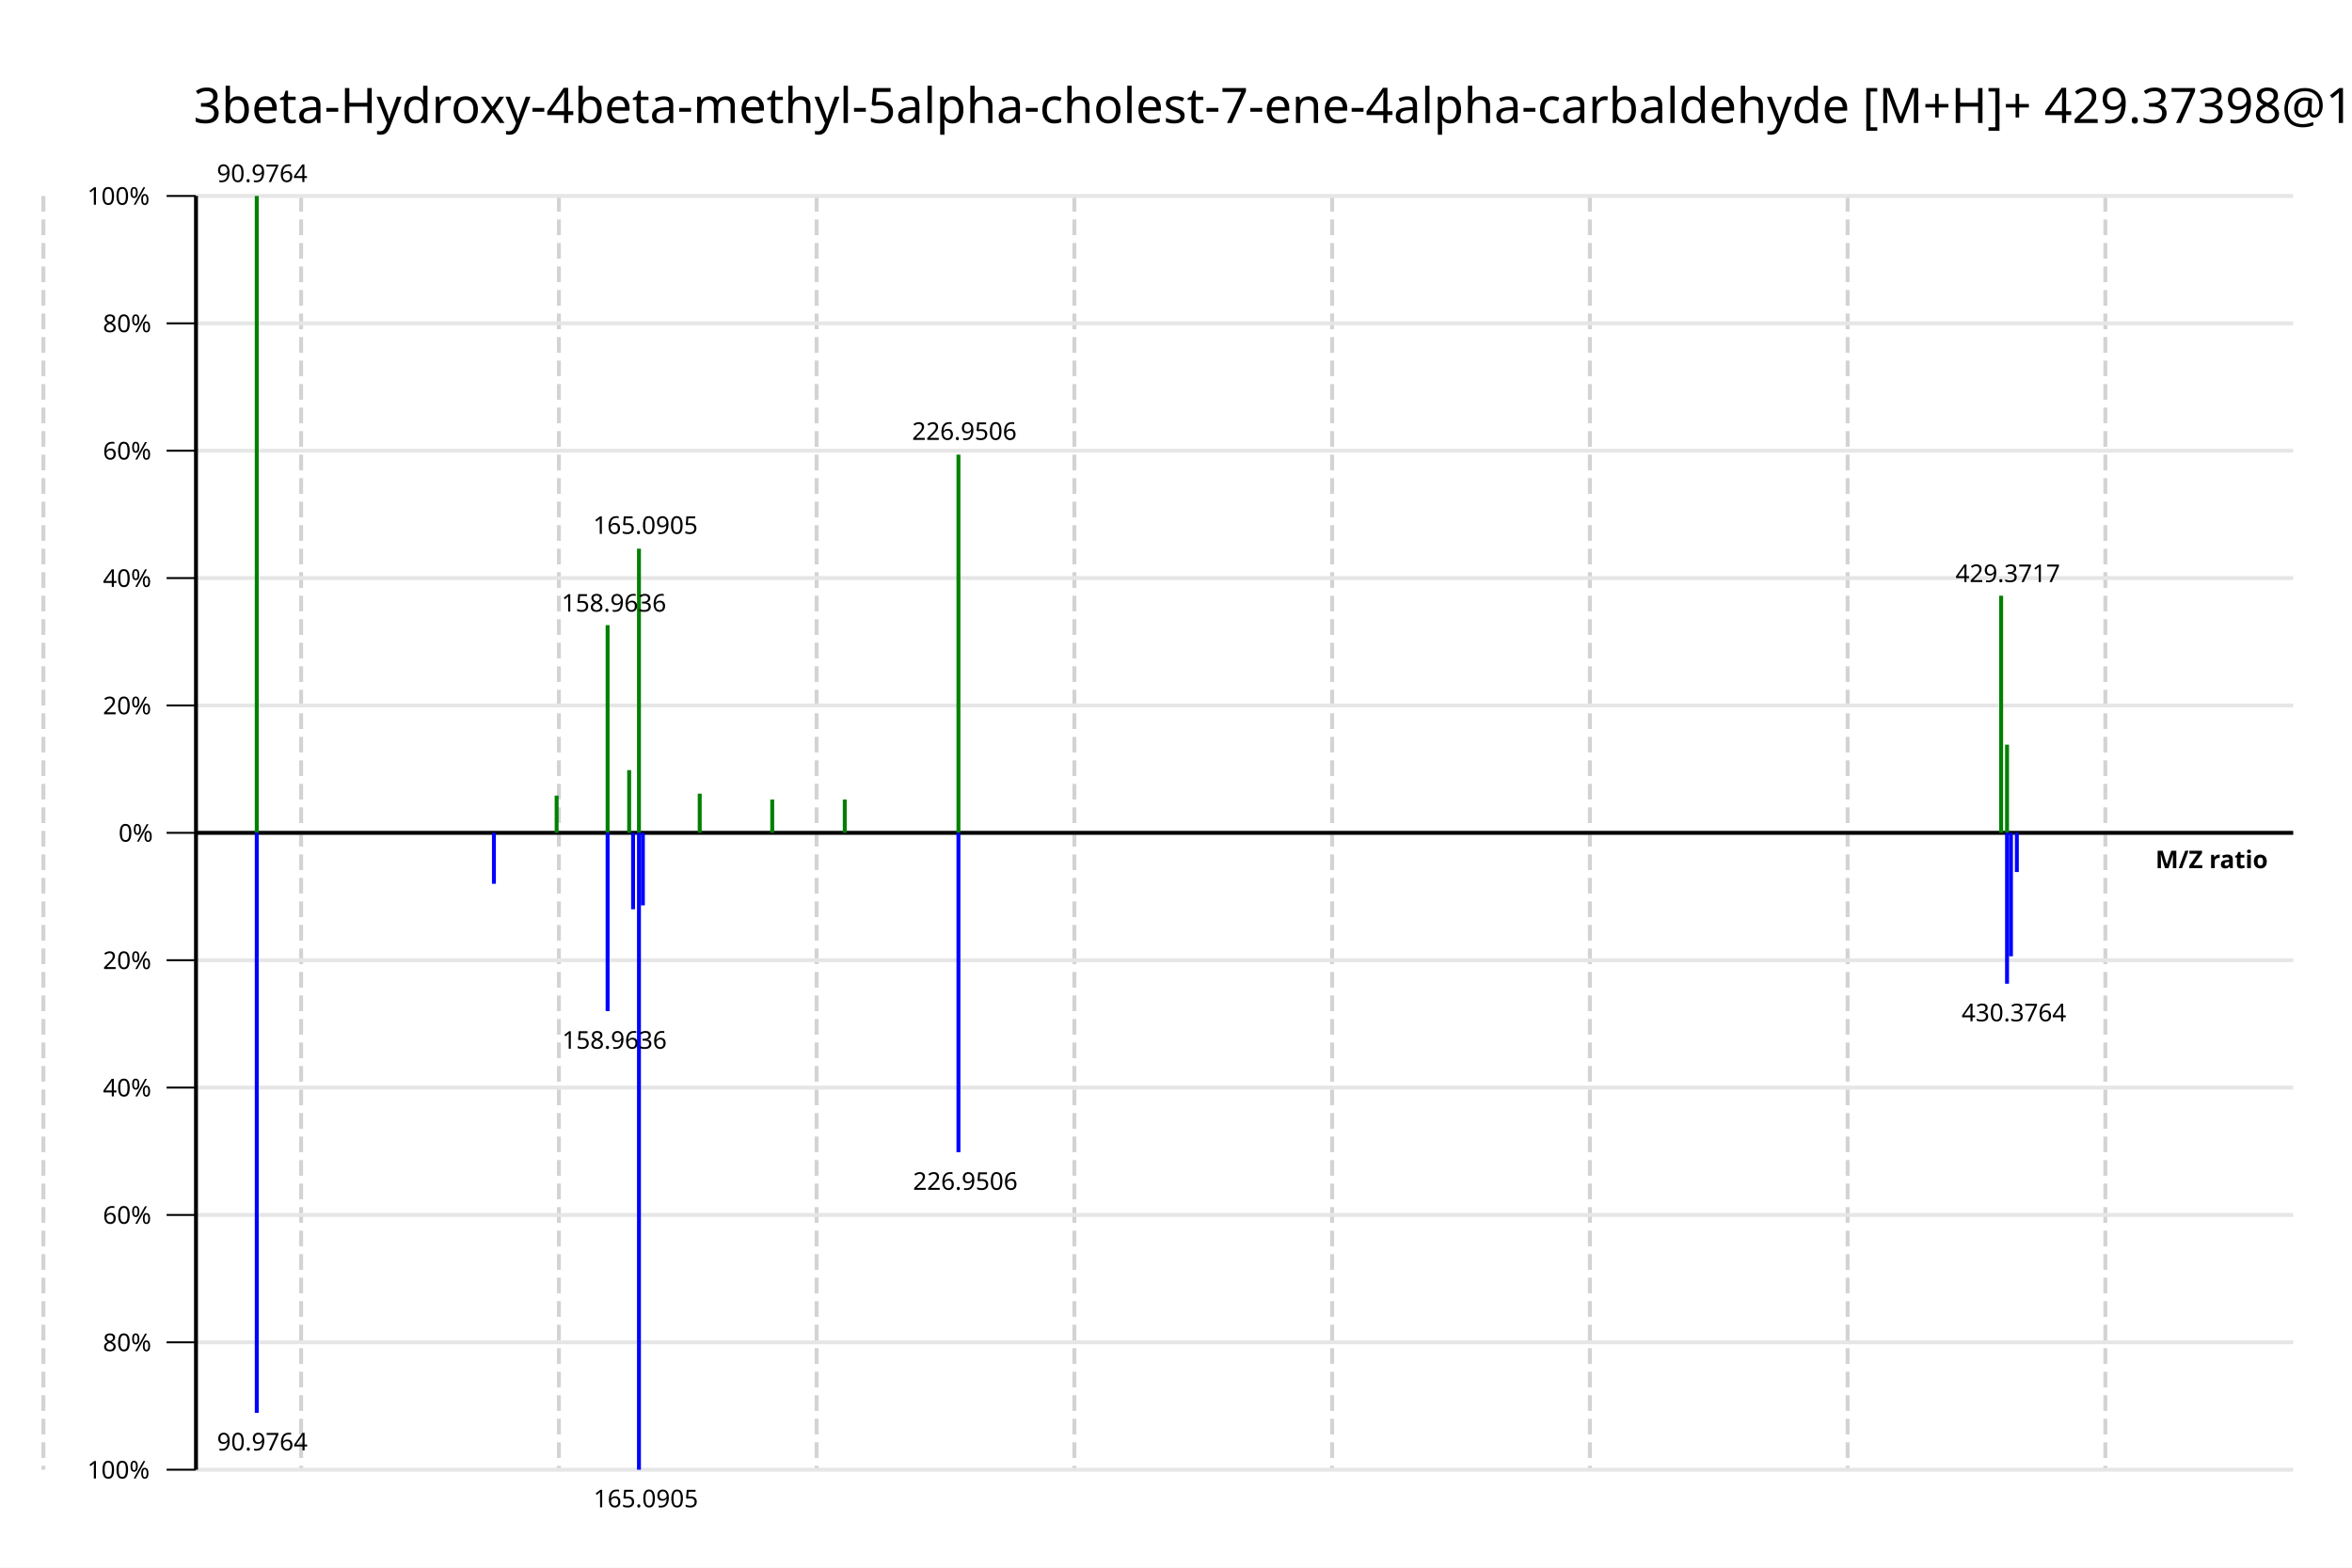
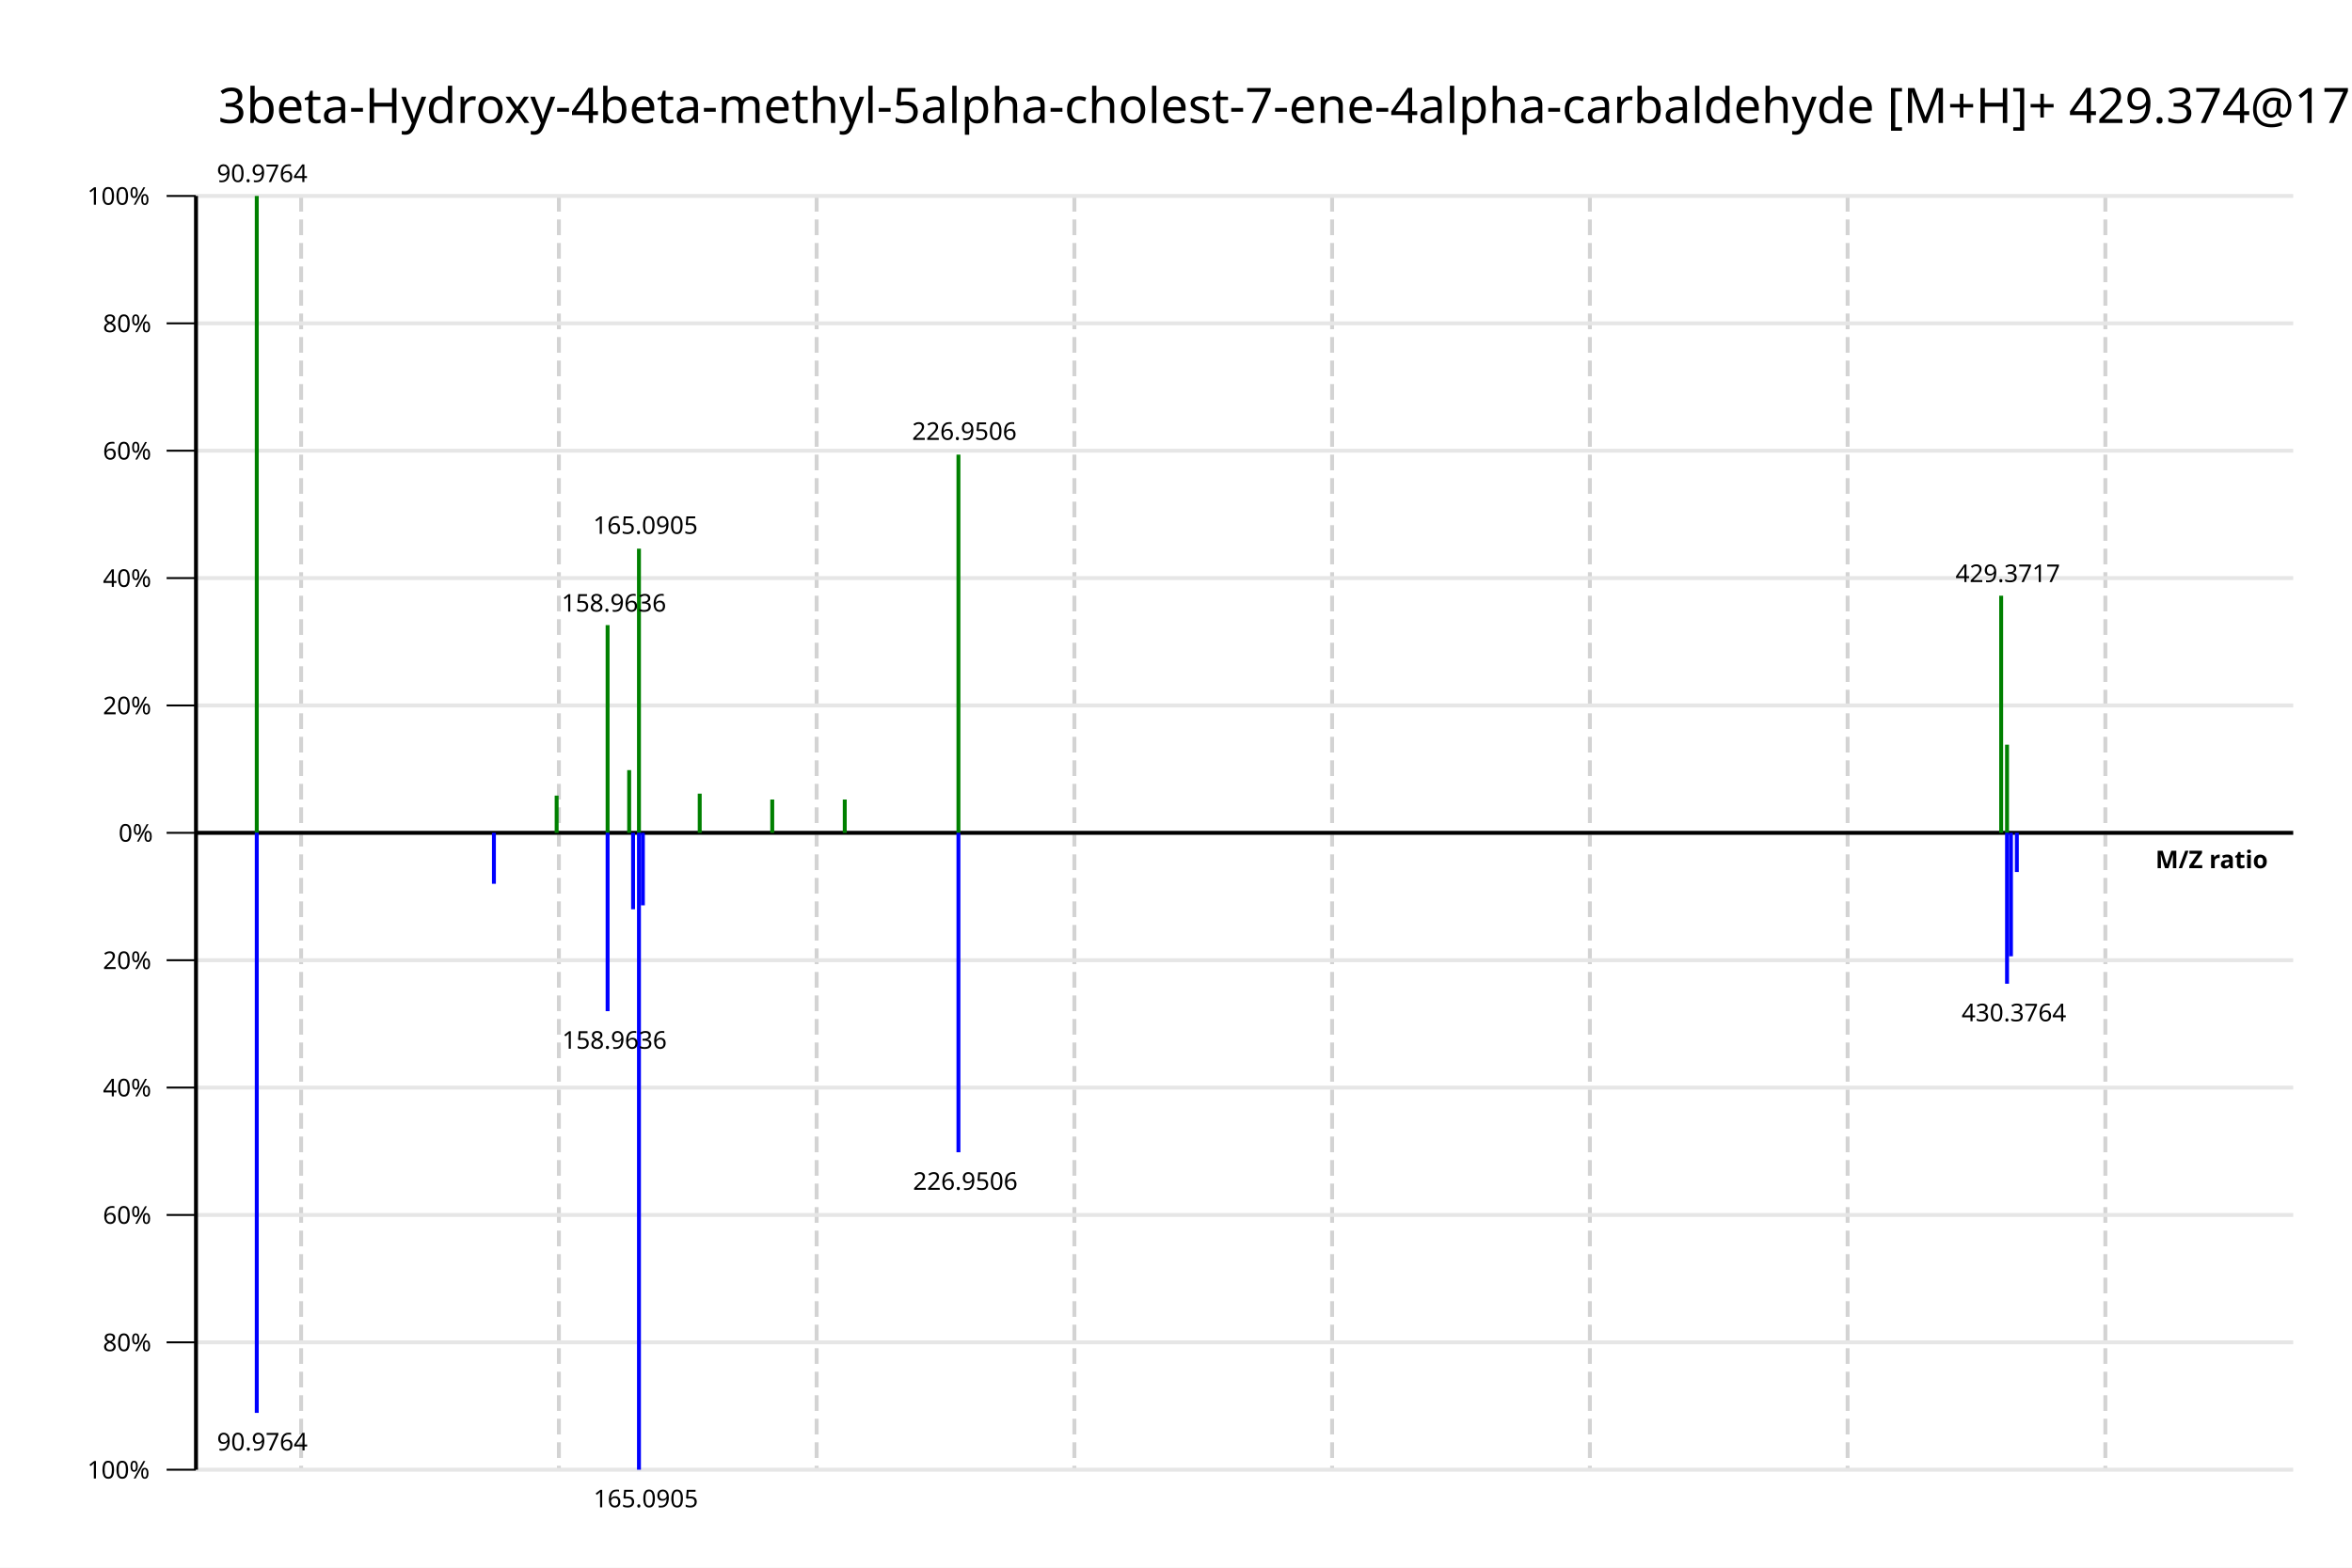
<svg xmlns="http://www.w3.org/2000/svg" preserveAspectRatio="xMaxYMax" width="1200" height="800" viewBox="0 0 1200 800">
  <rect x="0" y="0" width="1200" height="800" style="fill: #FFFFFF" />
-   <line x1="22.139" x2="22.139" y1="100" y2="750" style="stroke: #D3D3D3; stroke-width: 2; stroke-dash: dash;" stroke-dasharray="8 4" />
  <line x1="153.642" x2="153.642" y1="100" y2="750" style="stroke: #D3D3D3; stroke-width: 2; stroke-dash: dash;" stroke-dasharray="8 4" />
  <line x1="285.145" x2="285.145" y1="100" y2="750" style="stroke: #D3D3D3; stroke-width: 2; stroke-dash: dash;" stroke-dasharray="8 4" />
  <line x1="416.648" x2="416.648" y1="100" y2="750" style="stroke: #D3D3D3; stroke-width: 2; stroke-dash: dash;" stroke-dasharray="8 4" />
  <line x1="548.152" x2="548.152" y1="100" y2="750" style="stroke: #D3D3D3; stroke-width: 2; stroke-dash: dash;" stroke-dasharray="8 4" />
  <line x1="679.655" x2="679.655" y1="100" y2="750" style="stroke: #D3D3D3; stroke-width: 2; stroke-dash: dash;" stroke-dasharray="8 4" />
  <line x1="811.158" x2="811.158" y1="100" y2="750" style="stroke: #D3D3D3; stroke-width: 2; stroke-dash: dash;" stroke-dasharray="8 4" />
  <line x1="942.661" x2="942.661" y1="100" y2="750" style="stroke: #D3D3D3; stroke-width: 2; stroke-dash: dash;" stroke-dasharray="8 4" />
  <line x1="1074.165" x2="1074.165" y1="100" y2="750" style="stroke: #D3D3D3; stroke-width: 2; stroke-dash: dash;" stroke-dasharray="8 4" />
  <line x1="1205.668" x2="1205.668" y1="100" y2="750" style="stroke: #D3D3D3; stroke-width: 2; stroke-dash: dash;" stroke-dasharray="8 4" />
  <line x1="100" x2="85" y1="425" y2="425" style="stroke: #000000; stroke-width: 1; stroke-dash: solid;" />
  <line x1="100" x2="1170" y1="425" y2="425" style="stroke: #E6E6E6; stroke-width: 2; stroke-dash: solid;" />
  <text x="60.488" y="429.495" style="font-style: normal;font-size: 12.5px;font-family: Microsoft YaHei;color: black;fill: #000000;">0%</text>
  <line x1="100" x2="85" y1="360" y2="360" style="stroke: #000000; stroke-width: 1; stroke-dash: solid;" />
  <line x1="100" x2="1170" y1="360" y2="360" style="stroke: #E6E6E6; stroke-width: 2; stroke-dash: solid;" />
  <text x="52.502" y="364.495" style="font-style: normal;font-size: 12.5px;font-family: Microsoft YaHei;color: black;fill: #000000;">20%</text>
  <line x1="100" x2="85" y1="490" y2="490" style="stroke: #000000; stroke-width: 1; stroke-dash: solid;" />
  <line x1="100" x2="1170" y1="490" y2="490" style="stroke: #E6E6E6; stroke-width: 2; stroke-dash: solid;" />
  <text x="52.502" y="494.495" style="font-style: normal;font-size: 12.5px;font-family: Microsoft YaHei;color: black;fill: #000000;">20%</text>
  <line x1="100" x2="85" y1="295" y2="295" style="stroke: #000000; stroke-width: 1; stroke-dash: solid;" />
  <line x1="100" x2="1170" y1="295" y2="295" style="stroke: #E6E6E6; stroke-width: 2; stroke-dash: solid;" />
  <text x="52.502" y="299.495" style="font-style: normal;font-size: 12.5px;font-family: Microsoft YaHei;color: black;fill: #000000;">40%</text>
  <line x1="100" x2="85" y1="555" y2="555" style="stroke: #000000; stroke-width: 1; stroke-dash: solid;" />
  <line x1="100" x2="1170" y1="555" y2="555" style="stroke: #E6E6E6; stroke-width: 2; stroke-dash: solid;" />
  <text x="52.502" y="559.495" style="font-style: normal;font-size: 12.5px;font-family: Microsoft YaHei;color: black;fill: #000000;">40%</text>
  <line x1="100" x2="85" y1="230" y2="230" style="stroke: #000000; stroke-width: 1; stroke-dash: solid;" />
  <line x1="100" x2="1170" y1="230" y2="230" style="stroke: #E6E6E6; stroke-width: 2; stroke-dash: solid;" />
  <text x="52.502" y="234.495" style="font-style: normal;font-size: 12.5px;font-family: Microsoft YaHei;color: black;fill: #000000;">60%</text>
  <line x1="100" x2="85" y1="620" y2="620" style="stroke: #000000; stroke-width: 1; stroke-dash: solid;" />
  <line x1="100" x2="1170" y1="620" y2="620" style="stroke: #E6E6E6; stroke-width: 2; stroke-dash: solid;" />
  <text x="52.502" y="624.495" style="font-style: normal;font-size: 12.5px;font-family: Microsoft YaHei;color: black;fill: #000000;">60%</text>
  <line x1="100" x2="85" y1="165" y2="165" style="stroke: #000000; stroke-width: 1; stroke-dash: solid;" />
  <line x1="100" x2="1170" y1="165" y2="165" style="stroke: #E6E6E6; stroke-width: 2; stroke-dash: solid;" />
  <text x="52.502" y="169.495" style="font-style: normal;font-size: 12.5px;font-family: Microsoft YaHei;color: black;fill: #000000;">80%</text>
  <line x1="100" x2="85" y1="685" y2="685" style="stroke: #000000; stroke-width: 1; stroke-dash: solid;" />
  <line x1="100" x2="1170" y1="685" y2="685" style="stroke: #E6E6E6; stroke-width: 2; stroke-dash: solid;" />
  <text x="52.502" y="689.495" style="font-style: normal;font-size: 12.5px;font-family: Microsoft YaHei;color: black;fill: #000000;">80%</text>
  <line x1="100" x2="85" y1="100" y2="100" style="stroke: #000000; stroke-width: 1; stroke-dash: solid;" />
  <line x1="100" x2="1170" y1="100" y2="100" style="stroke: #E6E6E6; stroke-width: 2; stroke-dash: solid;" />
  <text x="44.516" y="104.495" style="font-style: normal;font-size: 12.5px;font-family: Microsoft YaHei;color: black;fill: #000000;">100%</text>
  <line x1="100" x2="85" y1="750" y2="750" style="stroke: #000000; stroke-width: 1; stroke-dash: solid;" />
  <line x1="100" x2="1170" y1="750" y2="750" style="stroke: #E6E6E6; stroke-width: 2; stroke-dash: solid;" />
  <text x="44.516" y="754.495" style="font-style: normal;font-size: 12.5px;font-family: Microsoft YaHei;color: black;fill: #000000;">100%</text>
  <line x1="100" x2="100" y1="100" y2="750" style="stroke: #000000; stroke-width: 2; stroke-dash: solid;" />
  <text x="50.004" y="502.399" style="font-style: strong;font-weight:bold;font-size: 12.5px;font-family: Microsoft YaHei;color: black;fill: #000000;transform-origin: 50.004px 502.399px;" transform="rotate(-90)">Relative Intensity(%)</text>
  <line x1="100" x2="1170" y1="425" y2="425" style="stroke: #000000; stroke-width: 2; stroke-dash: solid;" />
  <text x="1099.708" y="443.054" style="font-style: strong;font-weight:bold;font-size: 12.5px;font-family: Microsoft YaHei;color: black;fill: #000000;">M/Z ratio</text>
  <rect x="130" y="100" width="2" height="325" style="fill: #008000" />
  <rect x="283" y="406" width="2" height="19" style="fill: #008000" />
  <rect x="309" y="319" width="2" height="106" style="fill: #008000" />
  <rect x="320" y="393" width="2" height="32" style="fill: #008000" />
  <rect x="325" y="280" width="2" height="145" style="fill: #008000" />
  <rect x="356" y="405" width="2" height="20" style="fill: #008000" />
  <rect x="393" y="408" width="2" height="17" style="fill: #008000" />
  <rect x="430" y="408" width="2" height="17" style="fill: #008000" />
  <rect x="488" y="232" width="2" height="193" style="fill: #008000" />
  <rect x="1020" y="304" width="2" height="121" style="fill: #008000" />
  <rect x="1023" y="380" width="2" height="45" style="fill: #008000" />
  <rect x="130" y="425" width="2" height="296" style="fill: #0000FF" />
  <rect x="251" y="425" width="2" height="26" style="fill: #0000FF" />
  <rect x="309" y="425" width="2" height="91" style="fill: #0000FF" />
  <rect x="322" y="425" width="2" height="39" style="fill: #0000FF" />
  <rect x="325" y="425" width="2" height="325" style="fill: #0000FF" />
  <rect x="327" y="425" width="2" height="37" style="fill: #0000FF" />
  <rect x="488" y="425" width="2" height="163" style="fill: #0000FF" />
  <rect x="1023" y="425" width="2" height="77" style="fill: #0000FF" />
  <rect x="1025" y="425" width="2" height="63" style="fill: #0000FF" />
  <rect x="1028" y="425" width="2" height="20" style="fill: #0000FF" />
  <text x="110.608" y="92.886" style="font-style: normal;font-size: 12.5px;font-family: Segoe UI;color: black;fill: #000000;">90.9764</text>
  <text x="286.519" y="312.108" style="font-style: normal;font-size: 12.5px;font-family: Segoe UI;color: black;fill: #000000;">158.9636</text>
  <text x="302.633" y="272.435" style="font-style: normal;font-size: 12.5px;font-family: Segoe UI;color: black;fill: #000000;">165.0905</text>
  <text x="465.329" y="224.463" style="font-style: normal;font-size: 12.5px;font-family: Segoe UI;color: black;fill: #000000;">226.9506</text>
  <text x="997.71" y="297.026" style="font-style: normal;font-size: 12.5px;font-family: Segoe UI;color: black;fill: #000000;">429.3717</text>
  <text x="110.698" y="740.168" style="font-style: normal;font-size: 12.5px;font-family: Segoe UI;color: black;fill: #000000;">90.9764</text>
  <text x="286.799" y="535.168" style="font-style: normal;font-size: 12.5px;font-family: Segoe UI;color: black;fill: #000000;">158.9636</text>
  <text x="302.799" y="769.168" style="font-style: normal;font-size: 12.5px;font-family: Segoe UI;color: black;fill: #000000;">165.0905</text>
  <text x="465.799" y="607.168" style="font-style: normal;font-size: 12.5px;font-family: Segoe UI;color: black;fill: #000000;">226.9506</text>
  <text x="1000.799" y="521.168" style="font-style: normal;font-size: 12.5px;font-family: Segoe UI;color: black;fill: #000000;">430.3764</text>
-   <text x="98.694" y="62.756" style="font-style: normal;font-size: 25px;font-family: Microsoft YaHei;color: black;fill: #000000;">3beta-Hydroxy-4beta-methyl-5alpha-cholest-7-ene-4alpha-carbaldehyde [M+H]+ 429.37398@17.9min</text>
+   <text x="111.311" y="62.756" style="font-style: normal;font-size: 25px;font-family: Microsoft YaHei;color: black;fill: #000000;">3beta-Hydroxy-4beta-methyl-5alpha-cholest-7-ene-4alpha-carbaldehyde [M+H]+ 429.374@17.9min</text>
</svg>
